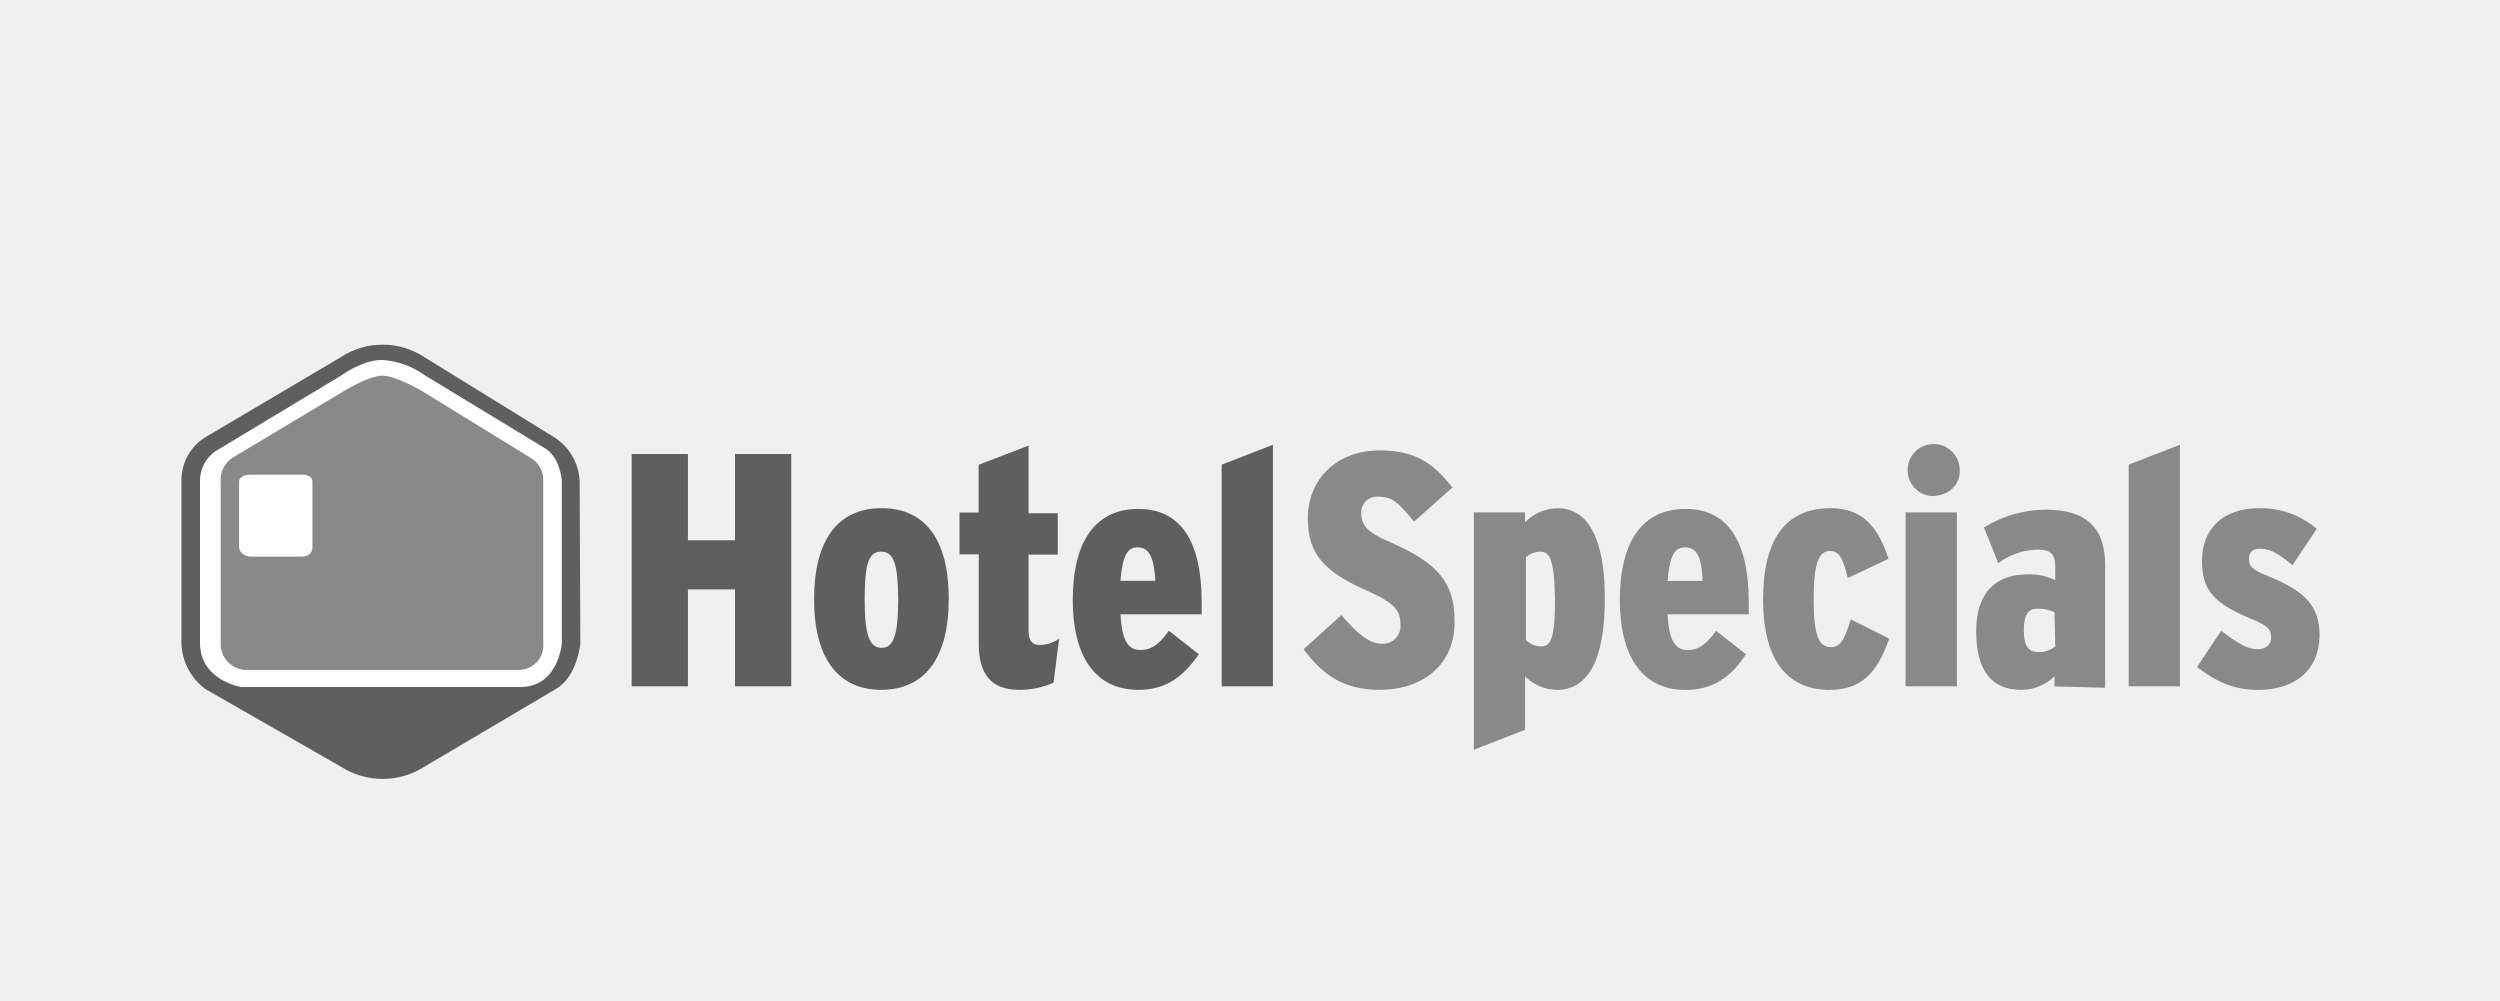
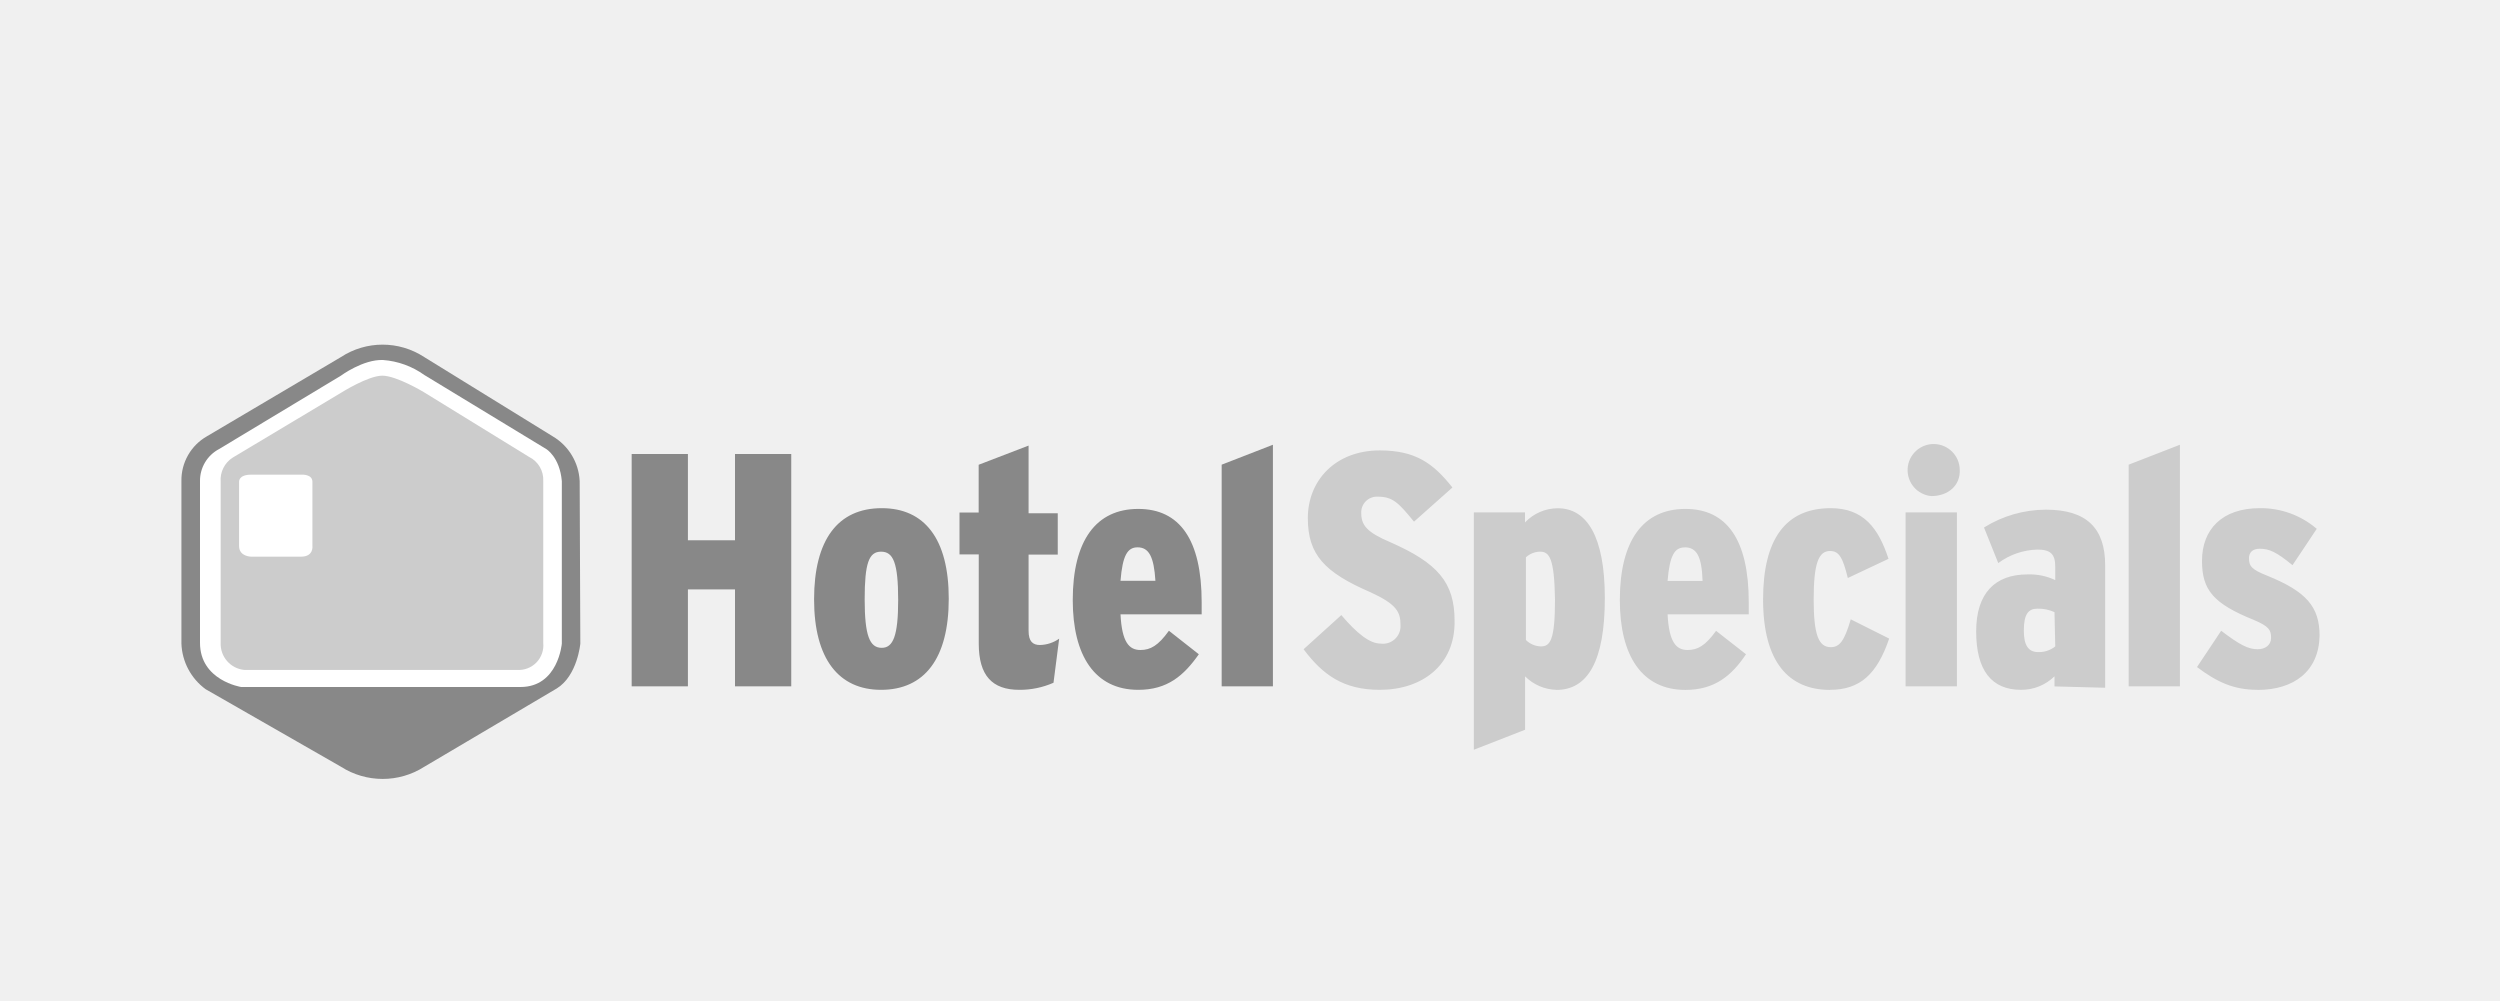
<svg xmlns="http://www.w3.org/2000/svg" viewBox="0 0 300 120">
-   <path fill="#898989" d="M165.57 82.78c-4.36 0-6.84-1.8-9.14-4.87l4.53-4.1c1.88 2.22 3.42 3.42 4.7 3.42a2.11 2.11 0 0 0 2.4-2.23c0-1.54-.44-2.48-3.6-3.93-5.56-2.4-7.52-4.53-7.52-8.9 0-4.53 3.33-8.12 8.63-8.12 4.28 0 6.42 1.54 8.72 4.45l-4.61 4.1c-1.88-2.31-2.57-3-4.36-3a1.88 1.88 0 0 0-1.97 1.97c0 1.46.68 2.31 3.5 3.5 5.65 2.49 7.7 4.8 7.7 9.41.09 5.3-3.85 8.3-8.98 8.3zm21.2 0a5.49 5.49 0 0 1-3.76-1.62v6.41l-6.15 2.4V61.49H183v1.2a5.45 5.45 0 0 1 3.93-1.7c3.51 0 5.65 3.41 5.65 10.77 0 7.6-2.06 11.03-5.82 11.03zm-1.96-16.58a2.54 2.54 0 0 0-1.7.68v9.92a2.66 2.66 0 0 0 1.79.77c1.1 0 1.7-.68 1.7-5.64-.08-4.96-.68-5.73-1.79-5.73zm15.3 7.52c.17 3.34 1.03 4.28 2.4 4.28 1.2 0 2.13-.51 3.42-2.3l3.59 2.81c-1.71 2.57-3.77 4.28-7.27 4.28-5.22 0-7.87-4.1-7.87-10.78 0-7.18 2.82-10.94 7.87-10.94 4.96 0 7.6 3.68 7.6 11.2v1.45zm2.05-8.03c-1.2 0-1.8.94-2.05 4.02h4.2c-.1-2.91-.69-4.03-2.14-4.03zm17.45 17.1c-4.96 0-8.04-3.34-8.04-10.86 0-7.27 2.73-10.95 8.12-10.95 3.93 0 5.73 2.4 6.93 6.08l-4.88 2.3c-.6-2.39-1.02-3.24-2.13-3.24-1.37 0-1.97 1.45-1.97 5.8 0 4.28.6 5.74 2.05 5.74 1.03 0 1.63-.69 2.4-3.34l4.61 2.31c-1.45 4.27-3.5 6.15-7.1 6.15zm12.14-23.26a3.13 3.13 0 1 1 3.42-3.17c.09 1.88-1.37 3.17-3.42 3.17zm-3.08 22.83V61.49h6.16v20.87zm17.87 0v-1.2a5.7 5.7 0 0 1-4.02 1.62c-3.5 0-5.38-2.3-5.38-7.01 0-4.62 2.3-6.84 6.15-6.84a7.19 7.19 0 0 1 3.34.68V68c0-1.54-.6-2.05-2.14-2.05a8.23 8.23 0 0 0-4.7 1.62l-1.71-4.27a14.07 14.07 0 0 1 7.44-2.14c4.87 0 7.1 2.22 7.1 6.67v14.7l-6.07-.16zm0-8.9a4.58 4.58 0 0 0-2.05-.42c-1.11 0-1.63.68-1.63 2.65 0 1.7.52 2.56 1.71 2.56a3.12 3.12 0 0 0 2.06-.68zm8.9 8.9v-26.6l6.15-2.39v28.99zm15.47.42c-2.9 0-4.87-.94-7.27-2.73l2.9-4.36c2.23 1.7 3.26 2.22 4.37 2.22.94 0 1.62-.51 1.62-1.37 0-.94-.25-1.37-2.05-2.14-4.87-1.96-6.24-3.59-6.24-7.1 0-3.76 2.4-6.32 6.93-6.32a10.3 10.3 0 0 1 6.84 2.48l-2.91 4.36c-1.97-1.62-2.82-1.97-3.93-1.97-.94 0-1.29.52-1.29 1.12 0 .94.26 1.36 2.23 2.13 4.61 1.88 6.24 3.68 6.24 7.19-.09 4.27-3.08 6.5-7.44 6.5z" />
-   <path fill="#5f5f5f" d="M69.56 57.73l.08 19.5s-.34 3.84-2.82 5.38l-15.9 9.4a9.28 9.28 0 0 1-10 0L24.67 82.7a7.1 7.1 0 0 1-2.9-5.47v-19.5a6.07 6.07 0 0 1 3.07-5.38l16.07-9.5a9.12 9.12 0 0 1 10 0l15.4 9.5a6.6 6.6 0 0 1 3.25 5.38z" />
+   <path fill="#cccccc" d="M165.57 82.78c-4.36 0-6.84-1.8-9.14-4.87l4.53-4.1c1.88 2.22 3.42 3.42 4.7 3.42a2.11 2.11 0 0 0 2.4-2.23c0-1.54-.44-2.48-3.6-3.93-5.56-2.4-7.52-4.53-7.52-8.9 0-4.53 3.33-8.12 8.63-8.12 4.28 0 6.42 1.54 8.72 4.45l-4.61 4.1c-1.88-2.31-2.57-3-4.36-3a1.88 1.88 0 0 0-1.97 1.97c0 1.46.68 2.31 3.5 3.5 5.65 2.49 7.7 4.8 7.7 9.41.09 5.3-3.85 8.3-8.98 8.3zm21.2 0a5.49 5.49 0 0 1-3.76-1.62v6.41l-6.15 2.4V61.49H183v1.2a5.45 5.45 0 0 1 3.93-1.7c3.51 0 5.65 3.41 5.65 10.77 0 7.6-2.06 11.03-5.82 11.03zm-1.96-16.58a2.54 2.54 0 0 0-1.7.68v9.92a2.66 2.66 0 0 0 1.79.77c1.1 0 1.7-.68 1.7-5.64-.08-4.96-.68-5.73-1.79-5.73zm15.3 7.52c.17 3.34 1.03 4.28 2.4 4.28 1.2 0 2.13-.51 3.42-2.3l3.59 2.81c-1.71 2.57-3.77 4.28-7.27 4.28-5.22 0-7.87-4.1-7.87-10.78 0-7.18 2.82-10.94 7.87-10.94 4.96 0 7.6 3.68 7.6 11.2v1.45zm2.05-8.03c-1.2 0-1.8.94-2.05 4.02h4.2c-.1-2.91-.69-4.03-2.14-4.03zm17.45 17.1c-4.96 0-8.04-3.34-8.04-10.86 0-7.27 2.73-10.95 8.12-10.95 3.93 0 5.73 2.4 6.93 6.08l-4.88 2.3c-.6-2.39-1.02-3.24-2.13-3.24-1.37 0-1.97 1.45-1.97 5.8 0 4.28.6 5.74 2.05 5.74 1.03 0 1.63-.69 2.4-3.34l4.61 2.31c-1.45 4.27-3.5 6.15-7.1 6.15zm12.14-23.26a3.13 3.13 0 1 1 3.42-3.17c.09 1.88-1.37 3.17-3.42 3.17zm-3.08 22.83V61.49h6.16v20.87zm17.87 0v-1.2a5.7 5.7 0 0 1-4.02 1.62c-3.5 0-5.38-2.3-5.38-7.01 0-4.62 2.3-6.84 6.15-6.84a7.19 7.19 0 0 1 3.34.68V68c0-1.54-.6-2.05-2.14-2.05a8.23 8.23 0 0 0-4.7 1.62l-1.71-4.27a14.07 14.07 0 0 1 7.44-2.14c4.87 0 7.1 2.22 7.1 6.67v14.7l-6.07-.16zm0-8.9a4.58 4.58 0 0 0-2.05-.42c-1.11 0-1.63.68-1.63 2.65 0 1.7.52 2.56 1.71 2.56a3.12 3.12 0 0 0 2.06-.68zm8.9 8.9v-26.6l6.15-2.39v28.99zm15.47.42c-2.9 0-4.87-.94-7.27-2.73l2.9-4.36c2.23 1.7 3.26 2.22 4.37 2.22.94 0 1.62-.51 1.62-1.37 0-.94-.25-1.37-2.05-2.14-4.87-1.96-6.24-3.59-6.24-7.1 0-3.76 2.4-6.32 6.93-6.32a10.3 10.3 0 0 1 6.84 2.48l-2.91 4.36c-1.97-1.62-2.82-1.97-3.93-1.97-.94 0-1.29.52-1.29 1.12 0 .94.26 1.36 2.23 2.13 4.61 1.88 6.24 3.68 6.24 7.19-.09 4.27-3.08 6.5-7.44 6.5z" />
+   <path fill="#888888" d="M69.56 57.73l.08 19.5s-.34 3.84-2.82 5.38l-15.9 9.4a9.28 9.28 0 0 1-10 0L24.67 82.7a7.1 7.1 0 0 1-2.9-5.47v-19.5a6.07 6.07 0 0 1 3.07-5.38l16.07-9.5a9.12 9.12 0 0 1 10 0l15.4 9.5a6.6 6.6 0 0 1 3.25 5.38z" />
  <path fill="#fff" d="M40.91 45.08s2.66-1.97 5.05-1.88a9.72 9.72 0 0 1 4.96 1.8l14.62 8.88s1.62.94 1.88 3.85v19.5s-.43 5.21-4.96 5.21H28.94S24 81.67 24 77.14v-19.4a4.3 4.3 0 0 1 2.3-3.86z" />
-   <path fill="#898989" d="M45.87 45.08c1.71 0 4.96 1.96 4.96 1.96l12.66 7.79a3.05 3.05 0 0 1 1.7 2.9v19.41a2.96 2.96 0 0 1-3.16 3.25H29.3a3.14 3.14 0 0 1-2.82-3.25V57.82a3.15 3.15 0 0 1 1.45-2.91l13-7.78s3.24-2.05 4.95-2.05z" />
+   <path fill="#cccccc" d="M45.87 45.08c1.71 0 4.96 1.96 4.96 1.96l12.66 7.79a3.05 3.05 0 0 1 1.7 2.9v19.41a2.96 2.96 0 0 1-3.16 3.25H29.3a3.14 3.14 0 0 1-2.82-3.25V57.82a3.15 3.15 0 0 1 1.45-2.91l13-7.78s3.24-2.05 4.95-2.05z" />
  <path fill="#fff" d="M30.14 56.96h6.07s1.28-.08 1.28.86v7.7s.17 1.28-1.36 1.28h-5.99s-1.45 0-1.45-1.28v-7.7s-.09-.86 1.45-.86z" />
-   <path fill="#5f5f5f" d="M88.2 82.36V70.73h-5.65v11.63H75.8V54.48h6.75v10.35h5.65V54.48h6.75v27.88zm17.53.42c-5.05 0-8.04-3.67-8.04-10.86 0-7.1 2.82-10.94 8.12-10.94 5.13 0 8.04 3.68 8.04 10.86s-2.91 10.94-8.13 10.94zm0-16.58c-1.46 0-1.97 1.36-1.97 5.72s.6 5.82 2.05 5.82c1.37 0 1.97-1.45 1.97-5.73 0-4.53-.6-5.81-2.06-5.81zm20.69 15.73a10.02 10.02 0 0 1-4.1.85c-3.25 0-4.87-1.7-4.87-5.55v-10.7h-2.31V61.5h2.3v-5.73l5.99-2.3v8.12h3.5v4.96h-3.5v9.15c0 1.28.51 1.7 1.37 1.7a4.14 4.14 0 0 0 2.3-.76zm8.04-8.21c.17 3.33 1.02 4.28 2.39 4.28 1.2 0 2.14-.52 3.42-2.31l3.59 2.82c-1.8 2.56-3.76 4.27-7.27 4.27-5.21 0-7.86-4.1-7.86-10.77 0-7.18 2.82-10.94 7.86-10.94 4.96 0 7.61 3.67 7.61 11.2v1.45zm2.05-8.04c-1.2 0-1.8.94-2.05 4.02h4.19c-.18-2.9-.78-4.02-2.15-4.02zm10.09 16.68v-26.6l6.15-2.39v28.99z" />
+   <path fill="#888888" d="M88.2 82.36V70.73h-5.65v11.63H75.8V54.48h6.75v10.35h5.65V54.48h6.75v27.88zm17.53.42c-5.05 0-8.04-3.67-8.04-10.86 0-7.1 2.82-10.94 8.12-10.94 5.13 0 8.04 3.68 8.04 10.86s-2.91 10.94-8.13 10.94zm0-16.58c-1.46 0-1.97 1.36-1.97 5.72s.6 5.82 2.05 5.82c1.37 0 1.97-1.45 1.97-5.73 0-4.53-.6-5.81-2.06-5.81zm20.69 15.73a10.02 10.02 0 0 1-4.1.85c-3.25 0-4.87-1.7-4.87-5.55v-10.7h-2.31V61.5h2.3v-5.73l5.99-2.3v8.12h3.5v4.96h-3.5v9.15c0 1.28.51 1.7 1.37 1.7a4.14 4.14 0 0 0 2.3-.76zm8.04-8.21c.17 3.33 1.02 4.28 2.39 4.28 1.2 0 2.14-.52 3.42-2.31l3.59 2.82c-1.8 2.56-3.76 4.27-7.27 4.27-5.21 0-7.86-4.1-7.86-10.77 0-7.18 2.82-10.94 7.86-10.94 4.96 0 7.61 3.67 7.61 11.2v1.45zm2.05-8.04c-1.2 0-1.8.94-2.05 4.02h4.19c-.18-2.9-.78-4.02-2.15-4.02zm10.09 16.68v-26.6l6.15-2.39v28.99z" />
</svg>
